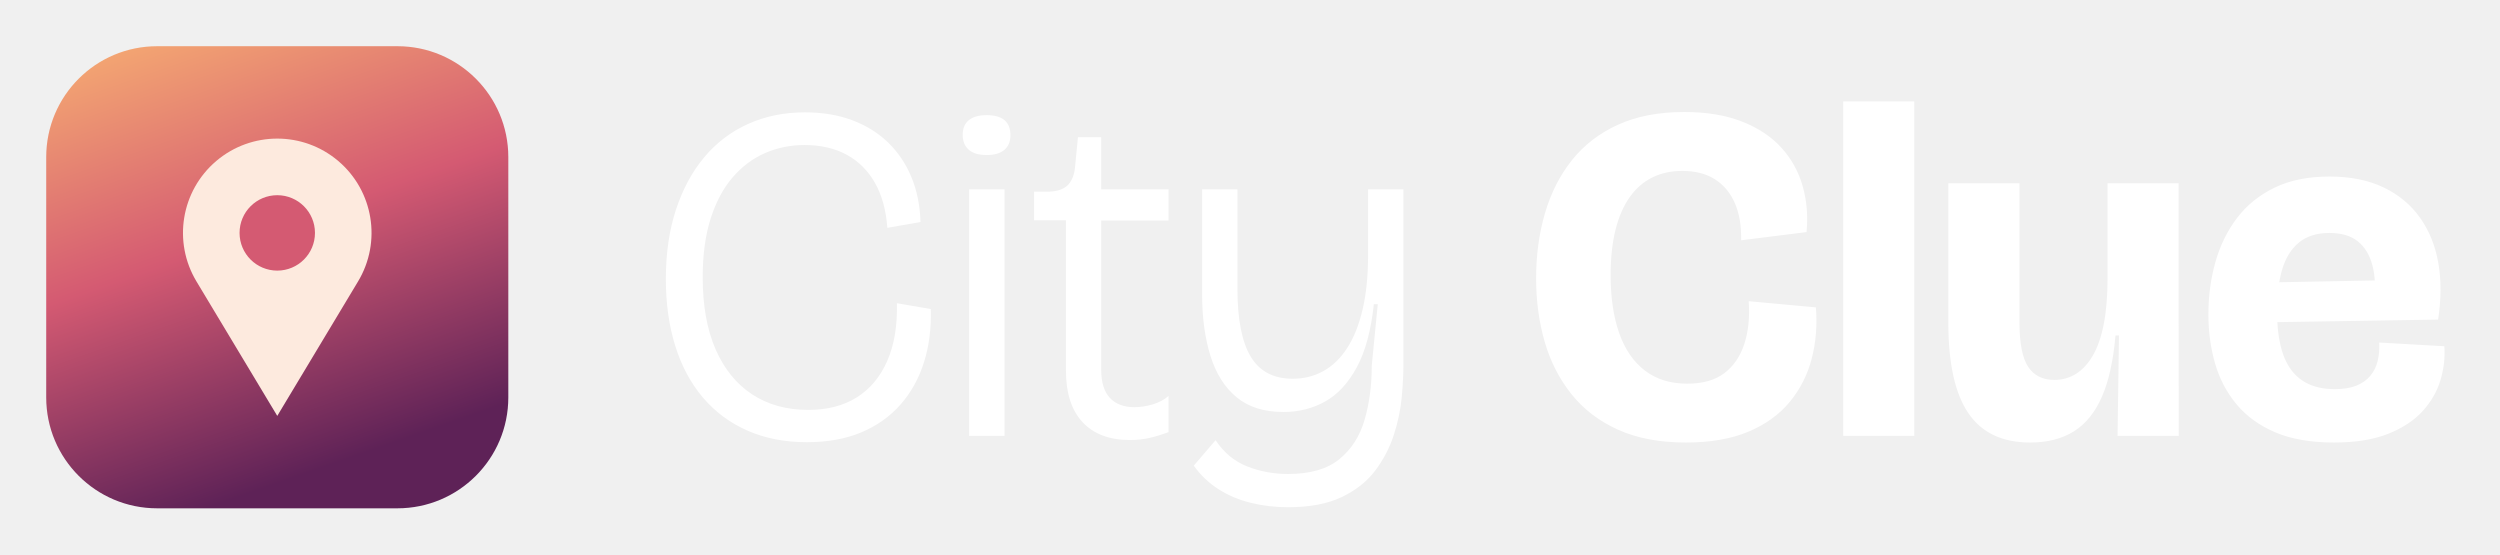
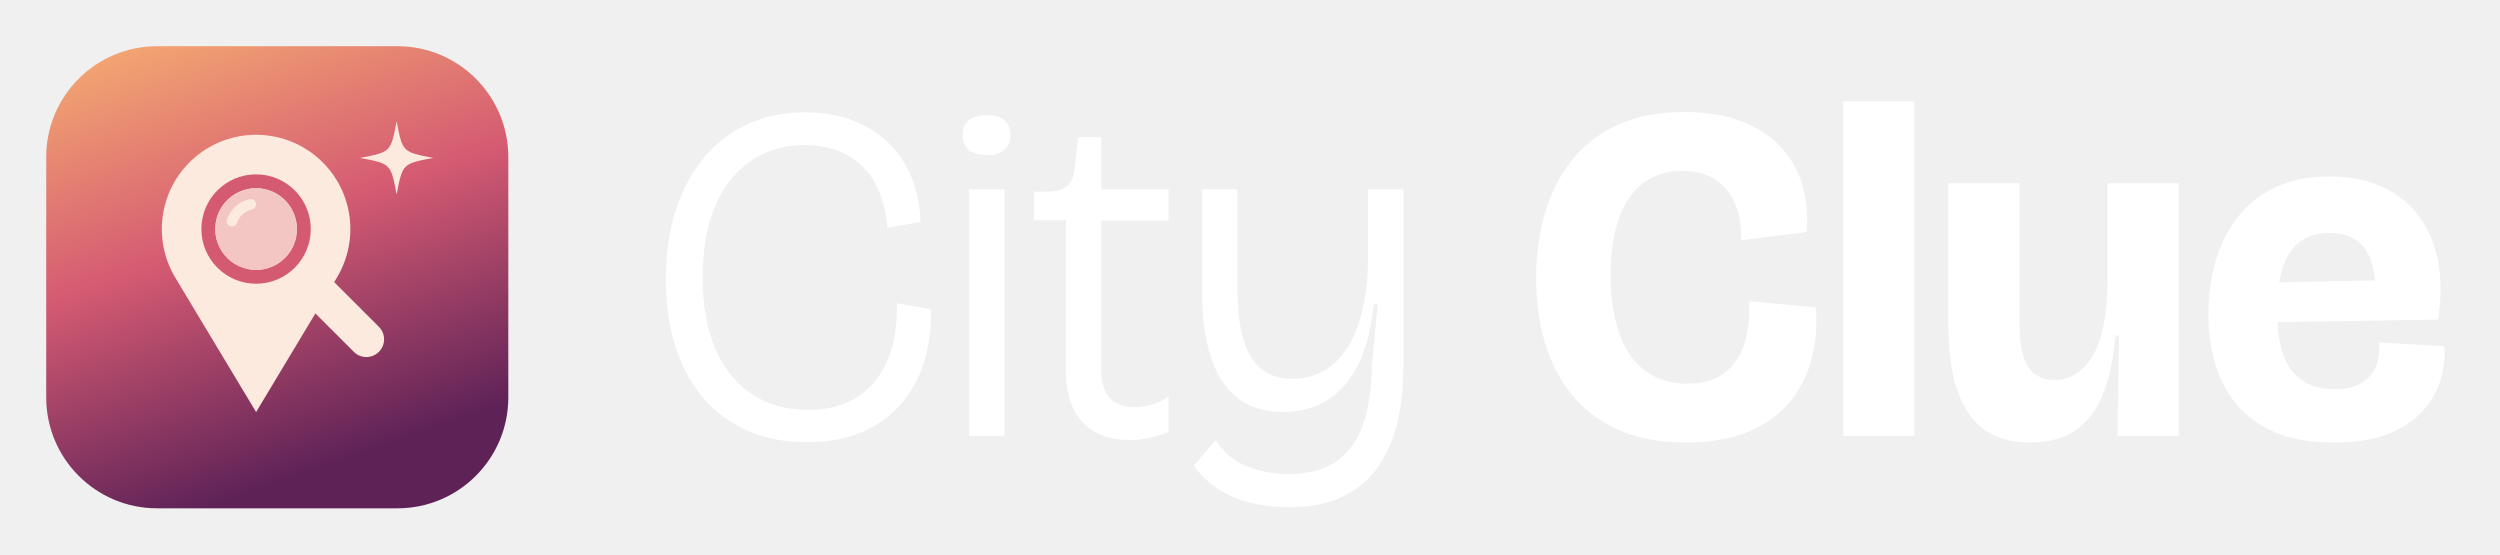
<svg xmlns="http://www.w3.org/2000/svg" viewBox="0 0 541 120" width="541" height="120" role="img" aria-label="City Clue">
  <defs>
    <linearGradient id="ccg" x1="0" y1="0" x2="0.35" y2="1">
      <stop offset="0" stop-color="#F7AE72" />
      <stop offset=".5" stop-color="#D45A72" />
      <stop offset="1" stop-color="#5E2257" />
    </linearGradient>
  </defs>
-   <rect x="10" y="10" width="100" height="100" rx="24.0" fill="url(#ccg)" />
-   <path d="M42.52,60.91 A20.40,20.40 0 1 1 77.48,60.91 L60.00,90.00 Z" fill="#FDEADE" />
-   <circle cx="60.00" cy="50.40" r="8.16" fill="#D45A72" />
-   <path d="M174.597 95.689Q167.421 95.689 161.745 93.185Q156.068 90.68 152.116 86.035Q148.164 81.389 146.127 74.863Q144.091 68.337 144.091 60.381Q144.091 52.044 146.266 45.405Q148.441 38.767 152.385 34.043Q156.328 29.32 161.901 26.815Q167.473 24.311 174.199 24.311Q179.867 24.311 184.408 26.009Q188.949 27.708 192.182 30.837Q195.415 33.965 197.226 38.316Q199.037 42.667 199.193 48.04L192.017 49.305Q191.619 43.62 189.365 39.616Q187.112 35.612 183.247 33.497Q179.381 31.383 174.112 31.383Q169.553 31.383 165.558 33.125Q161.563 34.867 158.529 38.394Q155.496 41.921 153.78 47.312Q152.064 52.703 152.064 60Q152.064 69.204 154.855 75.591Q157.645 81.979 162.767 85.341Q167.889 88.704 174.909 88.704Q181.08 88.704 185.396 86Q189.712 83.296 191.983 78.148Q194.253 73 194.097 65.616L201.429 66.881Q201.603 73.121 199.956 78.373Q198.309 83.625 194.886 87.525Q191.463 91.425 186.401 93.557Q181.34 95.689 174.597 95.689Z M209.715 94.32V40.968H217.376V94.32ZM213.528 33.549Q210.911 33.549 209.619 32.388Q208.328 31.227 208.328 29.179Q208.328 27.076 209.665 25.996Q211.002 24.917 213.512 24.917Q216.076 24.917 217.367 26.001Q218.659 27.084 218.659 29.285Q218.659 31.305 217.349 32.427Q216.04 33.549 213.528 33.549Z M244.52 95.221Q237.881 95.221 234.276 91.365Q230.671 87.508 230.671 80.228V47.659H223.772V41.471H227.117Q229.925 41.332 231.199 39.928Q232.473 38.524 232.664 35.872L233.271 29.684H238.298V40.968H252.875V47.728H238.298V79.968Q238.298 84.093 240.178 86.104Q242.059 88.114 245.474 88.114Q247.363 88.114 249.399 87.525Q251.436 86.936 252.875 85.688V93.505Q250.864 94.268 248.845 94.745Q246.825 95.221 244.52 95.221Z M278.701 109.764Q274.541 109.764 270.667 108.811Q266.793 107.857 263.656 105.847Q260.519 103.836 258.335 100.768L263.049 95.256Q265.753 99.312 269.905 100.941Q274.056 102.57 278.736 102.57Q285.912 102.57 289.829 99.373Q293.747 96.175 295.298 90.845Q296.849 85.515 296.849 79.119L298.149 65.824H297.3Q296.399 74.317 293.617 79.465Q290.835 84.613 286.761 86.884Q282.688 89.155 277.731 89.155Q271.456 89.155 267.599 85.965Q263.743 82.776 261.94 77.004Q260.137 71.232 260.137 63.657V40.968H267.782V62.496Q267.782 72.376 270.65 77.168Q273.519 81.961 279.741 81.961Q283.381 81.961 286.38 80.306Q289.379 78.651 291.545 75.288Q293.712 71.925 294.882 66.899Q296.052 61.872 296.052 55.233V40.968H303.696V79.136Q303.696 81.979 303.332 85.965Q302.968 89.952 301.633 94.086Q300.299 98.22 297.638 101.782Q294.977 105.344 290.375 107.554Q285.773 109.764 278.701 109.764Z" fill="#FFFFFF" />
-   <path d="M364.813 95.762Q356.327 95.762 350.177 93.003Q344.027 90.243 340.075 85.307Q336.123 80.37 334.269 73.953Q332.414 67.537 332.414 60.236Q332.414 52.699 334.334 46.133Q336.255 39.567 340.162 34.662Q344.069 29.757 350.115 26.997Q356.161 24.238 364.487 24.238Q371.684 24.238 376.953 26.301Q382.223 28.363 385.492 31.965Q388.761 35.567 390.099 40.282Q391.437 44.996 390.938 50.224L376.774 51.999Q376.884 47.333 375.432 43.984Q373.979 40.635 371.133 38.812Q368.287 36.988 364.037 36.988Q360.424 36.988 357.557 38.402Q354.691 39.817 352.676 42.653Q350.662 45.488 349.601 49.714Q348.541 53.94 348.541 59.563Q348.541 66.802 350.385 72.061Q352.229 77.32 355.932 80.173Q359.634 83.026 365.125 83.026Q370.131 83.026 373.137 80.759Q376.143 78.491 377.467 74.435Q378.791 70.379 378.417 65.179L392.956 66.517Q393.42 72.321 392.065 77.573Q390.709 82.825 387.322 86.943Q383.935 91.061 378.364 93.412Q372.794 95.762 364.813 95.762Z M398.87 94.32V21.936H414.248V94.32Z M439.319 95.762Q430.264 95.762 425.941 89.397Q421.618 83.032 421.618 69.831V39.658H437.01V69.651Q437.01 76.557 438.899 79.386Q440.789 82.215 444.554 82.215Q447.119 82.215 449.223 80.915Q451.328 79.615 452.881 76.956Q454.434 74.297 455.255 70.123Q456.077 65.949 456.077 60.097V39.658H471.455V69.027L471.482 94.32H458.24L458.545 72.591H457.789Q457.096 80.696 454.877 85.802Q452.659 90.909 448.804 93.335Q444.949 95.762 439.319 95.762Z M505.082 95.762Q497.573 95.762 492.411 93.575Q487.249 91.387 484.025 87.536Q480.801 83.684 479.349 78.678Q477.896 73.673 477.896 68.022Q477.896 62.094 479.411 56.721Q480.926 51.347 484.084 47.184Q487.242 43.02 492.21 40.611Q497.178 38.202 504.083 38.202Q510.878 38.202 515.79 40.549Q520.702 42.895 523.697 47.118Q526.693 51.34 527.66 56.949Q528.627 62.558 527.608 69.159L487.471 69.797V61.186L515.905 60.652L513.748 65.637Q514.289 60.783 513.384 57.396Q512.48 54.009 510.212 52.21Q507.945 50.411 504.083 50.411Q499.986 50.411 497.462 52.505Q494.938 54.599 493.842 58.388Q492.747 62.177 492.747 67.287Q492.747 75.974 495.853 80.093Q498.959 84.211 505.227 84.211Q508.042 84.211 509.914 83.456Q511.786 82.7 512.93 81.331Q514.074 79.961 514.525 78.12Q514.976 76.279 514.858 74.123L528.96 74.927Q529.216 78.554 528.131 82.214Q527.046 85.875 524.294 88.926Q521.541 91.977 516.816 93.869Q512.091 95.762 505.082 95.762Z" fill="#FFFFFF" />
+   <rect x="10" y="10" width="100" height="100" rx="24.00" fill="url(#ccg)" />
+   <path d="M37.93 60.08C32.79 51.51 34.6 40.48 42.21 34.02C49.83 27.55 61.01 27.55 68.62 34.02C76.24 40.48 78.05 51.51 72.9 60.08L72.32 61.05L81.99 70.72C83.49 72.22 83.49 74.65 81.99 76.14C80.5 77.64 78.07 77.64 76.57 76.14L68.25 67.82L55.42 89.17Z" fill="#FDEADE" />
+   <path d="M67.25 49.57C67.25 56.1 61.95 61.4 55.42 61.4C48.88 61.4 43.58 56.1 43.58 49.57C43.58 43.03 48.88 37.73 55.42 37.73C61.95 37.73 67.25 43.03 67.25 49.57ZM64.25 49.57C64.25 44.69 60.3 40.73 55.42 40.73C50.54 40.73 46.58 44.69 46.58 49.57C46.58 54.45 50.54 58.4 55.42 58.4C60.3 58.4 64.25 54.45 64.25 49.57Z" fill="#D45A72" />
+   <path d="M64.25 49.57C64.25 54.45 60.3 58.4 55.42 58.4C50.54 58.4 46.58 54.45 46.58 49.57C46.58 44.69 50.54 40.73 55.42 40.73C60.3 40.73 64.25 44.69 64.25 49.57Z" fill="#F3C6C3" />
+   <path d="M49.12 47.52C49.85 45.27 51.72 43.58 54.04 43.09C54.66 42.95 55.27 43.35 55.4 43.97C55.53 44.59 55.14 45.2 54.52 45.33C53 45.65 51.78 46.76 51.3 48.23C51.1 48.83 50.46 49.16 49.85 48.97C49.25 48.77 48.92 48.12 49.12 47.52Z" fill="#FDEADE" />
+   <path d="M85.83 26.25C87.1 32.9 87.1 32.9 93.75 34.17C87.1 35.43 87.1 35.43 85.83 42.08C84.57 35.43 84.57 35.43 77.92 34.17C84.57 32.9 84.57 32.9 85.83 26.25Z" fill="#FDEADE" />
+   <path d="M174.597 95.689Q167.421 95.689 161.745 93.185Q156.068 90.68 152.116 86.035Q148.164 81.389 146.127 74.863Q144.091 68.337 144.091 60.381Q144.091 52.044 146.266 45.405Q148.441 38.767 152.385 34.043Q156.328 29.32 161.901 26.815Q167.473 24.311 174.199 24.311Q179.867 24.311 184.408 26.009Q188.949 27.708 192.182 30.837Q195.415 33.965 197.226 38.316Q199.037 42.667 199.193 48.04L192.017 49.305Q191.619 43.62 189.365 39.616Q187.112 35.612 183.247 33.497Q179.381 31.383 174.112 31.383Q169.553 31.383 165.558 33.125Q161.563 34.867 158.529 38.394Q155.496 41.921 153.78 47.312Q152.064 52.703 152.064 60Q152.064 69.204 154.855 75.591Q157.645 81.979 162.767 85.341Q167.889 88.704 174.909 88.704Q181.08 88.704 185.396 86Q189.712 83.296 191.983 78.148Q194.253 73 194.097 65.616L201.429 66.881Q201.603 73.121 199.956 78.373Q198.309 83.625 194.886 87.525Q191.463 91.425 186.401 93.557Q181.34 95.689 174.597 95.689Z M209.715 94.32V40.968H217.376V94.32ZM213.528 33.549Q210.911 33.549 209.619 32.388Q208.328 31.227 208.328 29.179Q208.328 27.076 209.665 25.996Q211.002 24.917 213.512 24.917Q216.076 24.917 217.367 26.001Q218.659 27.084 218.659 29.285Q218.659 31.305 217.349 32.427Q216.04 33.549 213.528 33.549Z M244.52 95.221Q237.881 95.221 234.276 91.365Q230.671 87.508 230.671 80.228V47.659H223.772V41.471H227.117Q229.925 41.332 231.199 39.928Q232.473 38.524 232.664 35.872L233.271 29.684H238.298V40.968H252.875V47.728H238.298V79.968Q238.298 84.093 240.178 86.104Q242.059 88.114 245.474 88.114Q247.363 88.114 249.399 87.525Q251.436 86.936 252.875 85.688V93.505Q250.864 94.268 248.845 94.745Q246.825 95.221 244.52 95.221Z M278.701 109.764Q274.541 109.764 270.667 108.811Q266.793 107.857 263.656 105.847Q260.519 103.836 258.335 100.768L263.049 95.256Q265.753 99.312 269.905 100.941Q274.056 102.57 278.736 102.57Q285.912 102.57 289.829 99.373Q293.747 96.175 295.298 90.845Q296.849 85.515 296.849 79.119L298.149 65.824H297.3Q296.399 74.317 293.617 79.465Q290.835 84.613 286.761 86.884Q282.688 89.155 277.731 89.155Q271.456 89.155 267.599 85.965Q263.743 82.776 261.94 77.004Q260.137 71.232 260.137 63.657V40.968H267.782V62.496Q267.782 72.376 270.65 77.168Q273.519 81.961 279.741 81.961Q283.381 81.961 286.38 80.306Q289.379 78.651 291.545 75.288Q293.712 71.925 294.882 66.899Q296.052 61.872 296.052 55.233V40.968H303.696V79.136Q303.696 81.979 303.332 85.965Q302.968 89.952 301.633 94.086Q300.299 98.22 297.638 101.782Q294.977 105.344 290.375 107.554Q285.773 109.764 278.701 109.764Z M364.813 95.762Q356.327 95.762 350.177 93.003Q344.027 90.243 340.075 85.307Q336.123 80.37 334.269 73.953Q332.414 67.537 332.414 60.236Q332.414 52.699 334.334 46.133Q336.255 39.567 340.162 34.662Q344.069 29.757 350.115 26.997Q356.161 24.238 364.487 24.238Q371.684 24.238 376.953 26.301Q382.223 28.363 385.492 31.965Q388.761 35.567 390.099 40.282Q391.437 44.996 390.938 50.224L376.774 51.999Q376.884 47.333 375.432 43.984Q373.979 40.635 371.133 38.812Q368.287 36.988 364.037 36.988Q360.424 36.988 357.557 38.402Q354.691 39.817 352.676 42.653Q350.662 45.488 349.601 49.714Q348.541 53.94 348.541 59.563Q348.541 66.802 350.385 72.061Q352.229 77.32 355.932 80.173Q359.634 83.026 365.125 83.026Q370.131 83.026 373.137 80.759Q376.143 78.491 377.467 74.435Q378.791 70.379 378.417 65.179L392.956 66.517Q393.42 72.321 392.065 77.573Q390.709 82.825 387.322 86.943Q383.935 91.061 378.364 93.412Q372.794 95.762 364.813 95.762Z M398.87 94.32V21.936H414.248V94.32Z M439.319 95.762Q430.264 95.762 425.941 89.397Q421.618 83.032 421.618 69.831V39.658H437.01V69.651Q437.01 76.557 438.899 79.386Q440.789 82.215 444.554 82.215Q447.119 82.215 449.223 80.915Q451.328 79.615 452.881 76.956Q454.434 74.297 455.255 70.123Q456.077 65.949 456.077 60.097V39.658H471.455V69.027L471.482 94.32H458.24L458.545 72.591H457.789Q457.096 80.696 454.877 85.802Q452.659 90.909 448.804 93.335Q444.949 95.762 439.319 95.762Z M505.082 95.762Q497.573 95.762 492.411 93.575Q487.249 91.387 484.025 87.536Q480.801 83.684 479.349 78.678Q477.896 73.673 477.896 68.022Q477.896 62.094 479.411 56.721Q480.926 51.347 484.084 47.184Q487.242 43.02 492.21 40.611Q497.178 38.202 504.083 38.202Q510.878 38.202 515.79 40.549Q520.702 42.895 523.697 47.118Q526.693 51.34 527.66 56.949Q528.627 62.558 527.608 69.159L487.471 69.797V61.186L515.905 60.652L513.748 65.637Q514.289 60.783 513.384 57.396Q512.48 54.009 510.212 52.21Q507.945 50.411 504.083 50.411Q499.986 50.411 497.462 52.505Q494.938 54.599 493.842 58.388Q492.747 62.177 492.747 67.287Q492.747 75.974 495.853 80.093Q498.959 84.211 505.227 84.211Q508.042 84.211 509.914 83.456Q511.786 82.7 512.93 81.331Q514.074 79.961 514.525 78.12Q514.976 76.279 514.858 74.123L528.96 74.927Q529.216 78.554 528.131 82.214Q527.046 85.875 524.294 88.926Q521.541 91.977 516.816 93.869Q512.091 95.762 505.082 95.762Z" fill="#FFFFFF" />
</svg>
